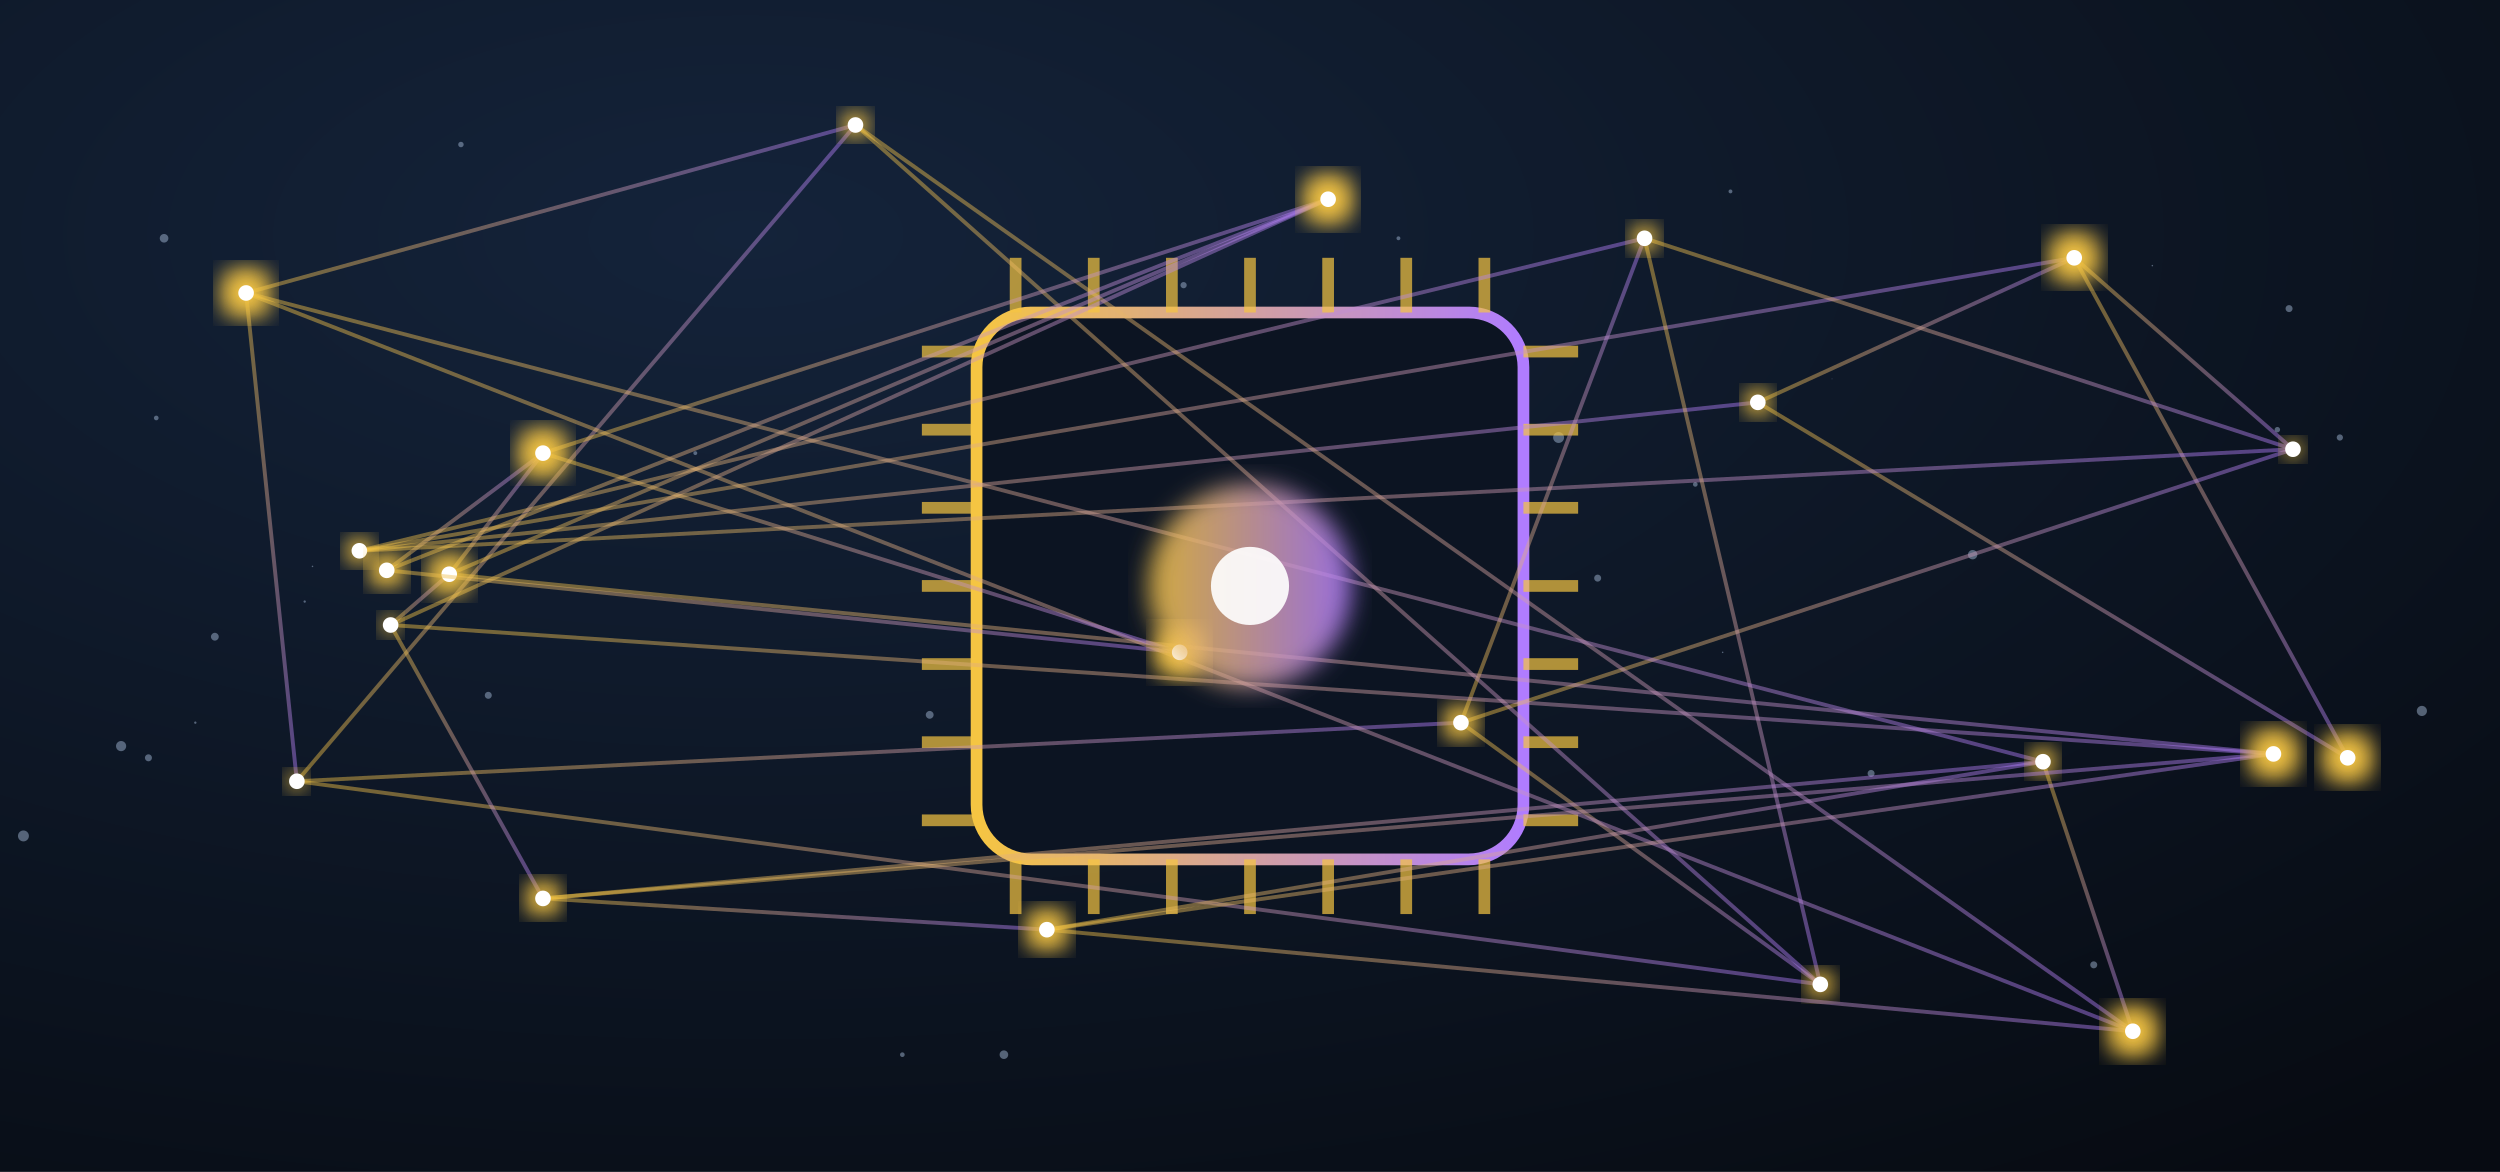
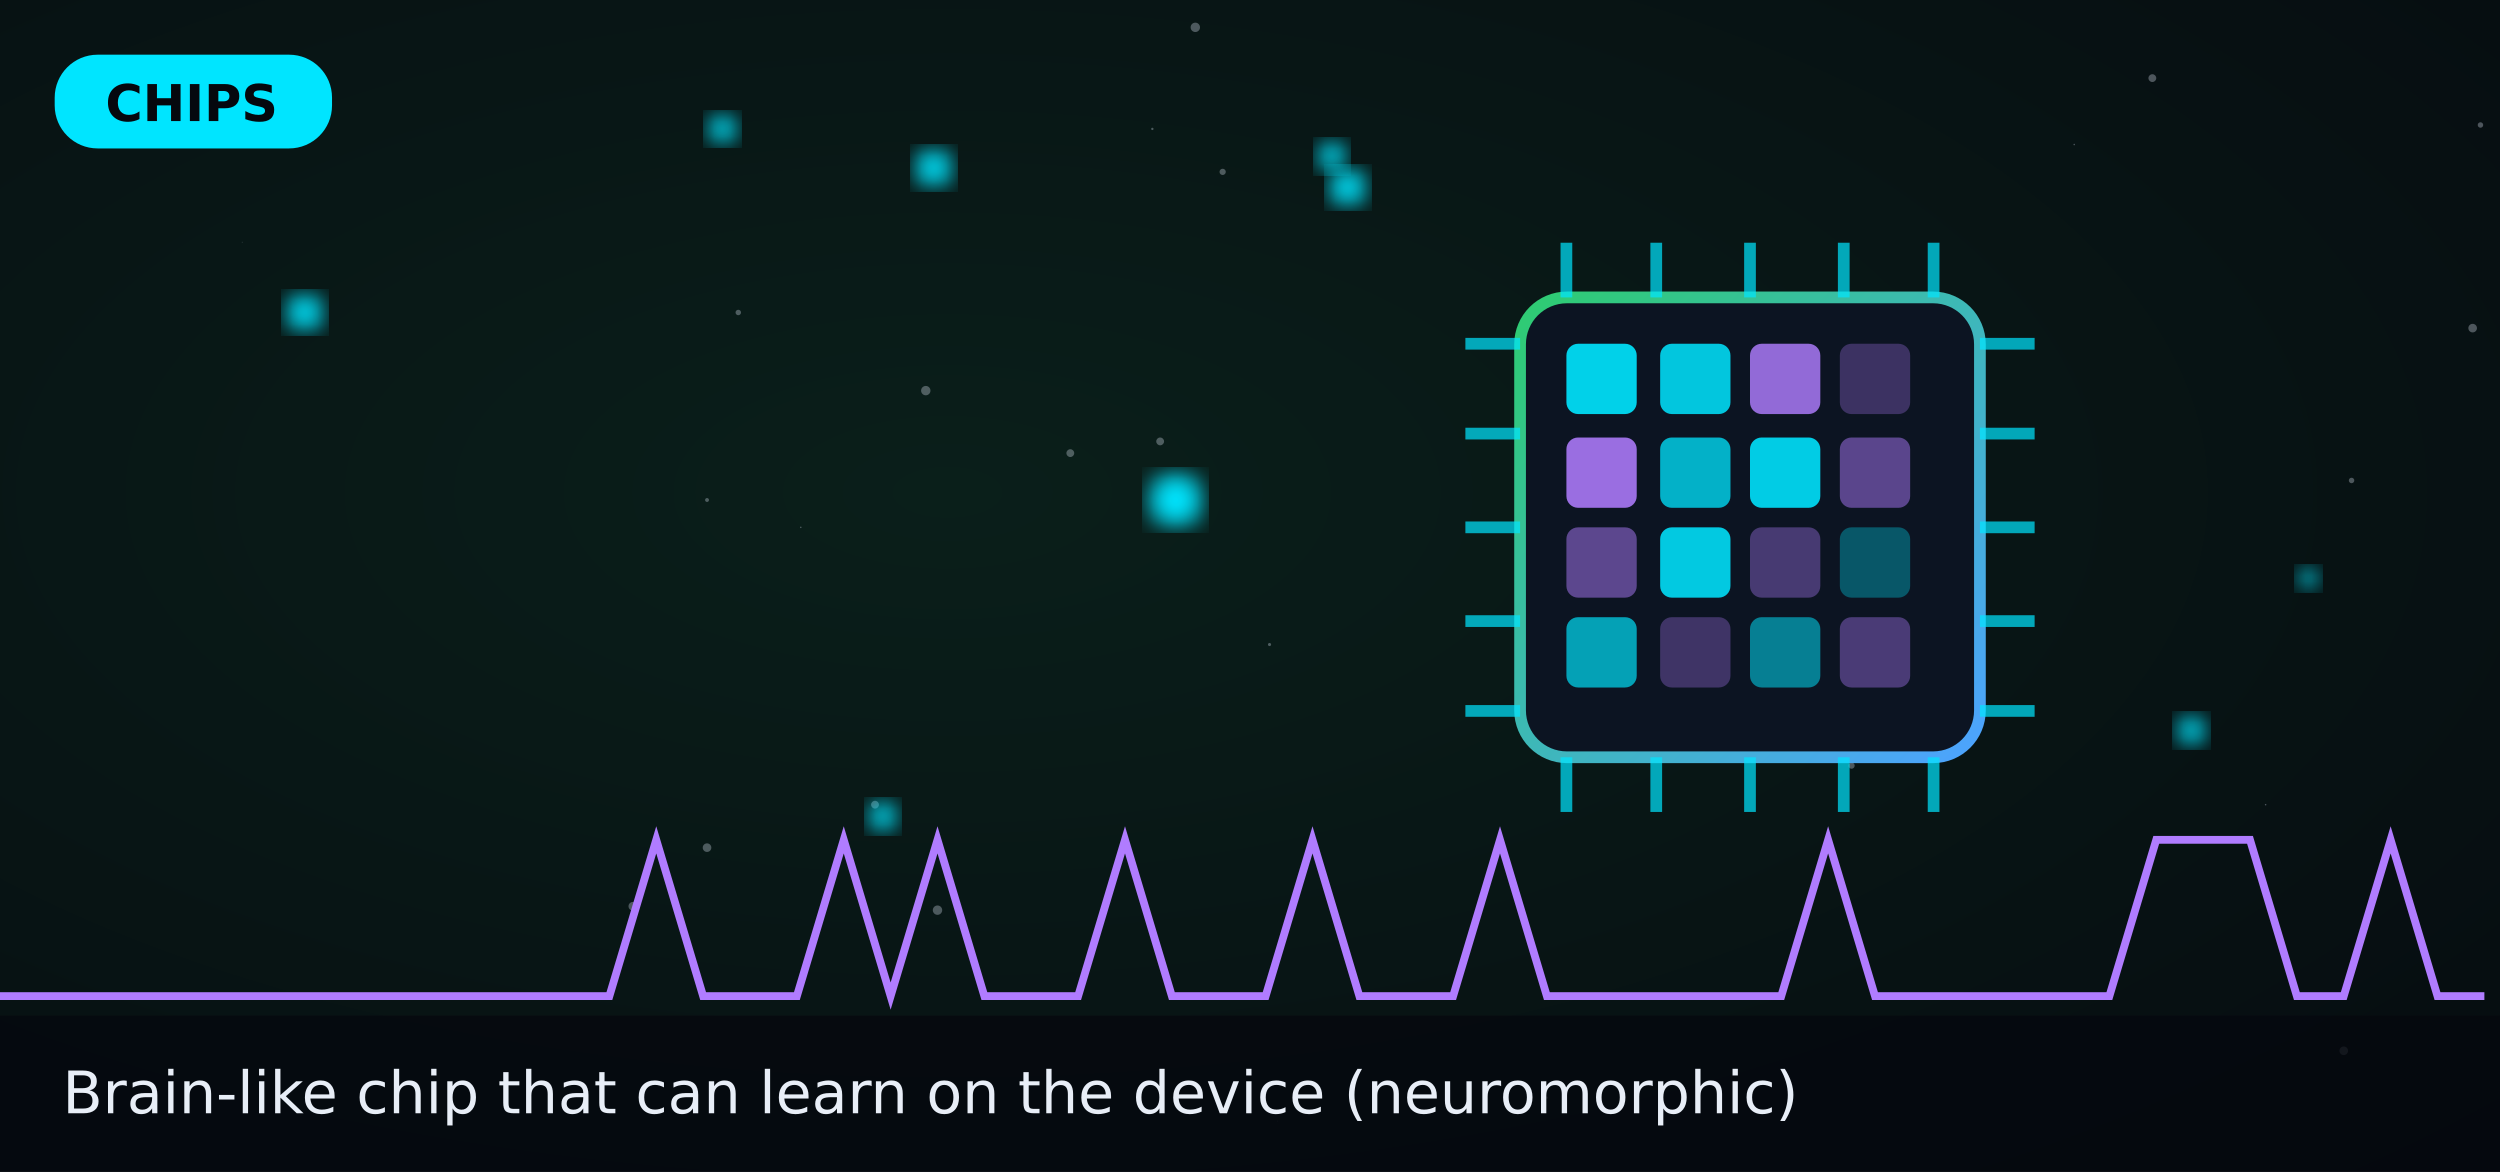
- <svg xmlns="http://www.w3.org/2000/svg" viewBox="0 0 640 300">
+ <svg xmlns="http://www.w3.org/2000/svg" viewBox="0 0 640 300" width="640" height="300">
  <defs>
-     <linearGradient id="g" x1="0" x2="1">
-       <stop offset="0" stop-color="#f5c542" />
-       <stop offset="1" stop-color="#b07cff" />
+     <linearGradient id="g" x1="0" x2="1" y1="0" y2="1">
+       <stop offset="0" stop-color="#2ecc71" />
+       <stop offset="1" stop-color="#4da3ff" />
    </linearGradient>
-     <radialGradient id="bg" cx=".3" cy=".2" r="1">
-       <stop offset="0" stop-color="#14233a" />
-       <stop offset="1" stop-color="#070b12" />
+     <radialGradient id="bg" cx="0.38" cy="0.42" r="1">
+       <stop offset="0" stop-color="#0a1f1a" />
+       <stop offset="1" stop-color="#05080e" />
    </radialGradient>
    <filter id="f">
      <feGaussianBlur stdDeviation="3" />
    </filter>
  </defs>
  <rect width="640" height="300" fill="url(#bg)" />
-   <circle cx="586" cy="79" r="0.9" fill="#9fb4d0" opacity=".5" />
-   <circle cx="536" cy="247" r="0.9" fill="#9fb4d0" opacity=".5" />
-   <circle cx="441" cy="167" r="0.2" fill="#9fb4d0" opacity=".5" />
-   <circle cx="231" cy="270" r="0.6" fill="#9fb4d0" opacity=".5" />
-   <circle cx="599" cy="112" r="0.8" fill="#9fb4d0" opacity=".5" />
-   <circle cx="409" cy="148" r="0.9" fill="#9fb4d0" opacity=".5" />
-   <circle cx="452" cy="279" r="0.0" fill="#9fb4d0" opacity=".5" />
-   <circle cx="346" cy="205" r="1.2" fill="#9fb4d0" opacity=".5" />
-   <circle cx="388" cy="136" r="0.9" fill="#9fb4d0" opacity=".5" />
-   <circle cx="399" cy="112" r="1.4" fill="#9fb4d0" opacity=".5" />
-   <circle cx="479" cy="198" r="0.9" fill="#9fb4d0" opacity=".5" />
-   <circle cx="577" cy="159" r="0.0" fill="#9fb4d0" opacity=".5" />
-   <circle cx="303" cy="73" r="0.8" fill="#9fb4d0" opacity=".5" />
-   <circle cx="583" cy="110" r="0.7" fill="#9fb4d0" opacity=".5" />
-   <circle cx="118" cy="37" r="0.7" fill="#9fb4d0" opacity=".5" />
-   <circle cx="157" cy="56" r="0.0" fill="#9fb4d0" opacity=".5" />
-   <circle cx="178" cy="116" r="0.5" fill="#9fb4d0" opacity=".5" />
-   <circle cx="358" cy="61" r="0.5" fill="#9fb4d0" opacity=".5" />
-   <circle cx="551" cy="68" r="0.2" fill="#9fb4d0" opacity=".5" />
-   <circle cx="282" cy="184" r="0.7" fill="#9fb4d0" opacity=".5" />
-   <circle cx="38" cy="194" r="0.9" fill="#9fb4d0" opacity=".5" />
-   <circle cx="55" cy="163" r="1.0" fill="#9fb4d0" opacity=".5" />
-   <circle cx="443" cy="49" r="0.5" fill="#9fb4d0" opacity=".5" />
-   <circle cx="80" cy="145" r="0.2" fill="#9fb4d0" opacity=".5" />
-   <circle cx="434" cy="124" r="0.6" fill="#9fb4d0" opacity=".5" />
-   <circle cx="50" cy="185" r="0.3" fill="#9fb4d0" opacity=".5" />
-   <circle cx="6" cy="214" r="1.4" fill="#9fb4d0" opacity=".5" />
-   <circle cx="144" cy="259" r="0.0" fill="#9fb4d0" opacity=".5" />
-   <circle cx="257" cy="270" r="1.1" fill="#9fb4d0" opacity=".5" />
-   <circle cx="505" cy="142" r="1.2" fill="#9fb4d0" opacity=".5" />
-   <circle cx="40" cy="107" r="0.6" fill="#9fb4d0" opacity=".5" />
-   <circle cx="125" cy="178" r="0.9" fill="#9fb4d0" opacity=".5" />
-   <circle cx="381" cy="185" r="0.7" fill="#9fb4d0" opacity=".5" />
-   <circle cx="376" cy="138" r="0.9" fill="#9fb4d0" opacity=".5" />
-   <circle cx="469" cy="97" r="0.1" fill="#9fb4d0" opacity=".5" />
-   <circle cx="238" cy="183" r="1.0" fill="#9fb4d0" opacity=".5" />
-   <circle cx="31" cy="191" r="1.3" fill="#9fb4d0" opacity=".5" />
-   <circle cx="42" cy="61" r="1.1" fill="#9fb4d0" opacity=".5" />
-   <circle cx="620" cy="182" r="1.3" fill="#9fb4d0" opacity=".5" />
-   <circle cx="78" cy="154" r="0.3" fill="#9fb4d0" opacity=".5" />
-   <rect x="250.0" y="80.0" width="140" height="140" rx="14" fill="#0c1422" stroke="url(#g)" stroke-width="3" />
-   <path d="M260.0 80.0v-14M260.0 220.0v14M250.0 90.0h-14M390.0 90.0h14" stroke="#f5c542" stroke-width="3" opacity=".7" />
-   <path d="M280.0 80.0v-14M280.0 220.0v14M250.0 110.0h-14M390.0 110.0h14" stroke="#f5c542" stroke-width="3" opacity=".7" />
-   <path d="M300.0 80.0v-14M300.0 220.0v14M250.0 130.0h-14M390.0 130.0h14" stroke="#f5c542" stroke-width="3" opacity=".7" />
-   <path d="M320.0 80.0v-14M320.0 220.0v14M250.0 150.0h-14M390.0 150.0h14" stroke="#f5c542" stroke-width="3" opacity=".7" />
-   <path d="M340.0 80.0v-14M340.0 220.0v14M250.0 170.0h-14M390.0 170.0h14" stroke="#f5c542" stroke-width="3" opacity=".7" />
-   <path d="M360.0 80.0v-14M360.0 220.0v14M250.0 190.0h-14M390.0 190.0h14" stroke="#f5c542" stroke-width="3" opacity=".7" />
-   <path d="M380.0 80.0v-14M380.0 220.0v14M250.0 210.0h-14M390.0 210.0h14" stroke="#f5c542" stroke-width="3" opacity=".7" />
-   <line x1="601" y1="194" x2="450" y2="103" stroke="url(#g)" opacity=".45" />
-   <line x1="601" y1="194" x2="531" y2="66" stroke="url(#g)" opacity=".45" />
-   <circle cx="601" cy="194" r="7" fill="#f5c542" filter="url(#f)" />
-   <circle cx="601" cy="194" r="2" fill="#fff" />
-   <line x1="450" y1="103" x2="531" y2="66" stroke="url(#g)" opacity=".45" />
-   <line x1="450" y1="103" x2="92" y2="141" stroke="url(#g)" opacity=".45" />
-   <circle cx="450" cy="103" r="4" fill="#f5c542" filter="url(#f)" />
-   <circle cx="450" cy="103" r="2" fill="#fff" />
-   <line x1="531" y1="66" x2="92" y2="141" stroke="url(#g)" opacity=".45" />
-   <line x1="531" y1="66" x2="587" y2="115" stroke="url(#g)" opacity=".45" />
-   <circle cx="531" cy="66" r="7" fill="#f5c542" filter="url(#f)" />
-   <circle cx="531" cy="66" r="2" fill="#fff" />
-   <line x1="92" y1="141" x2="587" y2="115" stroke="url(#g)" opacity=".45" />
-   <line x1="92" y1="141" x2="421" y2="61" stroke="url(#g)" opacity=".45" />
-   <circle cx="92" cy="141" r="4" fill="#f5c542" filter="url(#f)" />
-   <circle cx="92" cy="141" r="2" fill="#fff" />
-   <line x1="587" y1="115" x2="421" y2="61" stroke="url(#g)" opacity=".45" />
-   <line x1="587" y1="115" x2="374" y2="185" stroke="url(#g)" opacity=".45" />
-   <circle cx="587" cy="115" r="3" fill="#f5c542" filter="url(#f)" />
-   <circle cx="587" cy="115" r="2" fill="#fff" />
-   <line x1="421" y1="61" x2="374" y2="185" stroke="url(#g)" opacity=".45" />
-   <line x1="421" y1="61" x2="466" y2="252" stroke="url(#g)" opacity=".45" />
-   <circle cx="421" cy="61" r="4" fill="#f5c542" filter="url(#f)" />
-   <circle cx="421" cy="61" r="2" fill="#fff" />
-   <line x1="374" y1="185" x2="466" y2="252" stroke="url(#g)" opacity=".45" />
-   <line x1="374" y1="185" x2="76" y2="200" stroke="url(#g)" opacity=".45" />
-   <circle cx="374" cy="185" r="5" fill="#f5c542" filter="url(#f)" />
-   <circle cx="374" cy="185" r="2" fill="#fff" />
-   <line x1="466" y1="252" x2="76" y2="200" stroke="url(#g)" opacity=".45" />
-   <line x1="466" y1="252" x2="219" y2="32" stroke="url(#g)" opacity=".45" />
-   <circle cx="466" cy="252" r="4" fill="#f5c542" filter="url(#f)" />
-   <circle cx="466" cy="252" r="2" fill="#fff" />
-   <line x1="76" y1="200" x2="219" y2="32" stroke="url(#g)" opacity=".45" />
-   <line x1="76" y1="200" x2="63" y2="75" stroke="url(#g)" opacity=".45" />
-   <circle cx="76" cy="200" r="3" fill="#f5c542" filter="url(#f)" />
-   <circle cx="76" cy="200" r="2" fill="#fff" />
-   <line x1="219" y1="32" x2="63" y2="75" stroke="url(#g)" opacity=".45" />
-   <line x1="219" y1="32" x2="546" y2="264" stroke="url(#g)" opacity=".45" />
-   <circle cx="219" cy="32" r="4" fill="#f5c542" filter="url(#f)" />
-   <circle cx="219" cy="32" r="2" fill="#fff" />
-   <line x1="63" y1="75" x2="546" y2="264" stroke="url(#g)" opacity=".45" />
-   <line x1="63" y1="75" x2="523" y2="195" stroke="url(#g)" opacity=".45" />
-   <circle cx="63" cy="75" r="7" fill="#f5c542" filter="url(#f)" />
-   <circle cx="63" cy="75" r="2" fill="#fff" />
-   <line x1="546" y1="264" x2="523" y2="195" stroke="url(#g)" opacity=".45" />
-   <line x1="546" y1="264" x2="268" y2="238" stroke="url(#g)" opacity=".45" />
-   <circle cx="546" cy="264" r="7" fill="#f5c542" filter="url(#f)" />
-   <circle cx="546" cy="264" r="2" fill="#fff" />
-   <line x1="523" y1="195" x2="268" y2="238" stroke="url(#g)" opacity=".45" />
-   <line x1="523" y1="195" x2="139" y2="230" stroke="url(#g)" opacity=".45" />
-   <circle cx="523" cy="195" r="4" fill="#f5c542" filter="url(#f)" />
-   <circle cx="523" cy="195" r="2" fill="#fff" />
-   <line x1="268" y1="238" x2="139" y2="230" stroke="url(#g)" opacity=".45" />
-   <line x1="268" y1="238" x2="582" y2="193" stroke="url(#g)" opacity=".45" />
-   <circle cx="268" cy="238" r="6" fill="#f5c542" filter="url(#f)" />
-   <circle cx="268" cy="238" r="2" fill="#fff" />
-   <line x1="139" y1="230" x2="582" y2="193" stroke="url(#g)" opacity=".45" />
-   <line x1="139" y1="230" x2="100" y2="160" stroke="url(#g)" opacity=".45" />
-   <circle cx="139" cy="230" r="5" fill="#f5c542" filter="url(#f)" />
-   <circle cx="139" cy="230" r="2" fill="#fff" />
-   <line x1="582" y1="193" x2="100" y2="160" stroke="url(#g)" opacity=".45" />
-   <line x1="582" y1="193" x2="115" y2="147" stroke="url(#g)" opacity=".45" />
-   <circle cx="582" cy="193" r="7" fill="#f5c542" filter="url(#f)" />
-   <circle cx="582" cy="193" r="2" fill="#fff" />
-   <line x1="100" y1="160" x2="115" y2="147" stroke="url(#g)" opacity=".45" />
-   <line x1="100" y1="160" x2="340" y2="51" stroke="url(#g)" opacity=".45" />
-   <circle cx="100" cy="160" r="3" fill="#f5c542" filter="url(#f)" />
-   <circle cx="100" cy="160" r="2" fill="#fff" />
-   <line x1="115" y1="147" x2="340" y2="51" stroke="url(#g)" opacity=".45" />
-   <line x1="115" y1="147" x2="139" y2="116" stroke="url(#g)" opacity=".45" />
-   <circle cx="115" cy="147" r="6" fill="#f5c542" filter="url(#f)" />
-   <circle cx="115" cy="147" r="2" fill="#fff" />
-   <line x1="340" y1="51" x2="139" y2="116" stroke="url(#g)" opacity=".45" />
-   <line x1="340" y1="51" x2="99" y2="146" stroke="url(#g)" opacity=".45" />
-   <circle cx="340" cy="51" r="7" fill="#f5c542" filter="url(#f)" />
-   <circle cx="340" cy="51" r="2" fill="#fff" />
-   <line x1="139" y1="116" x2="99" y2="146" stroke="url(#g)" opacity=".45" />
-   <line x1="139" y1="116" x2="302" y2="167" stroke="url(#g)" opacity=".45" />
-   <circle cx="139" cy="116" r="7" fill="#f5c542" filter="url(#f)" />
-   <circle cx="139" cy="116" r="2" fill="#fff" />
-   <line x1="99" y1="146" x2="302" y2="167" stroke="url(#g)" opacity=".45" />
-   <circle cx="99" cy="146" r="5" fill="#f5c542" filter="url(#f)" />
-   <circle cx="99" cy="146" r="2" fill="#fff" />
-   <circle cx="302" cy="167" r="7" fill="#f5c542" filter="url(#f)" />
-   <circle cx="302" cy="167" r="2" fill="#fff" />
-   <circle cx="320.0" cy="150.0" r="26" fill="url(#g)" opacity=".85" filter="url(#f)" />
-   <circle cx="320.0" cy="150.0" r="10" fill="#fff" opacity=".9" />
+   <circle cx="600" cy="269" r="1.1" fill="#cfd8e6" opacity=".35" />
+   <circle cx="240" cy="233" r="1.2" fill="#cfd8e6" opacity=".35" />
+   <circle cx="297" cy="113" r="1.0" fill="#cfd8e6" opacity=".35" />
+   <circle cx="181" cy="217" r="1.1" fill="#cfd8e6" opacity=".35" />
+   <circle cx="580" cy="206" r="0.2" fill="#cfd8e6" opacity=".35" />
+   <circle cx="463" cy="106" r="0.9" fill="#cfd8e6" opacity=".35" />
+   <circle cx="181" cy="128" r="0.5" fill="#cfd8e6" opacity=".35" />
+   <circle cx="189" cy="80" r="0.7" fill="#cfd8e6" opacity=".35" />
+   <circle cx="205" cy="135" r="0.2" fill="#cfd8e6" opacity=".35" />
+   <circle cx="602" cy="123" r="0.7" fill="#cfd8e6" opacity=".35" />
+   <circle cx="162" cy="232" r="1.1" fill="#cfd8e6" opacity=".35" />
+   <circle cx="327" cy="287" r="0.1" fill="#cfd8e6" opacity=".35" />
+   <circle cx="551" cy="20" r="1.0" fill="#cfd8e6" opacity=".35" />
+   <circle cx="306" cy="7" r="1.2" fill="#cfd8e6" opacity=".35" />
+   <circle cx="237" cy="100" r="1.2" fill="#cfd8e6" opacity=".35" />
+   <circle cx="633" cy="84" r="1.1" fill="#cfd8e6" opacity=".35" />
+   <circle cx="85" cy="295" r="0.0" fill="#cfd8e6" opacity=".35" />
+   <circle cx="396" cy="281" r="0.3" fill="#cfd8e6" opacity=".35" />
+   <circle cx="492" cy="163" r="0.1" fill="#cfd8e6" opacity=".35" />
+   <circle cx="474" cy="196" r="0.8" fill="#cfd8e6" opacity=".35" />
+   <circle cx="224" cy="206" r="1.0" fill="#cfd8e6" opacity=".35" />
+   <circle cx="452" cy="123" r="1.0" fill="#cfd8e6" opacity=".35" />
+   <circle cx="397" cy="159" r="1.0" fill="#cfd8e6" opacity=".35" />
+   <circle cx="274" cy="116" r="1.0" fill="#cfd8e6" opacity=".35" />
+   <circle cx="295" cy="33" r="0.3" fill="#cfd8e6" opacity=".35" />
+   <circle cx="62" cy="62" r="0.1" fill="#cfd8e6" opacity=".35" />
+   <circle cx="531" cy="37" r="0.2" fill="#cfd8e6" opacity=".35" />
+   <circle cx="313" cy="44" r="0.8" fill="#cfd8e6" opacity=".35" />
+   <circle cx="325" cy="165" r="0.4" fill="#cfd8e6" opacity=".35" />
+   <circle cx="635" cy="32" r="0.7" fill="#cfd8e6" opacity=".35" />
+   <polyline points="0,255 12,255 24,255 36,255 48,255 60,255 72,255 84,255 96,255 108,255 120,255 132,255 144,255 156,255 168,215 180,255 192,255 204,255 216,215 228,255 240,215 252,255 264,255 276,255 288,215 300,255 312,255 324,255 336,215 348,255 360,255 372,255 384,215 396,255 408,255 420,255 432,255 444,255 456,255 468,215 480,255 492,255 504,255 516,255 528,255 540,255 552,215 564,215 576,215 588,255 600,255 612,215 624,255 636,255" stroke="#b07cff" fill="none" stroke-width="2" />
+   <circle cx="591" cy="148" r="3" fill="#00e5ff" filter="url(#f)" />
+   <circle cx="345" cy="48" r="5" fill="#00e5ff" filter="url(#f)" />
+   <circle cx="341" cy="40" r="4" fill="#00e5ff" filter="url(#f)" />
+   <circle cx="239" cy="43" r="5" fill="#00e5ff" filter="url(#f)" />
+   <circle cx="301" cy="128" r="7" fill="#00e5ff" filter="url(#f)" />
+   <circle cx="226" cy="209" r="4" fill="#00e5ff" filter="url(#f)" />
+   <circle cx="78" cy="80" r="5" fill="#00e5ff" filter="url(#f)" />
+   <circle cx="185" cy="33" r="4" fill="#00e5ff" filter="url(#f)" />
+   <circle cx="561" cy="187" r="4" fill="#00e5ff" filter="url(#f)" />
+   <circle cx="495" cy="128" r="7" fill="#00e5ff" filter="url(#f)" />
+   <rect x="389.139" y="76.139" width="117.721" height="117.721" rx="12" fill="#0c1422" stroke="url(#g)" stroke-width="3" />
+   <path d="M401 76.139v-14M401 193.861v14M389.139 88h-14M506.861 88h14" stroke="#00e5ff" stroke-width="3" opacity=".7" />
+   <path d="M424 76.139v-14M424 193.861v14M389.139 111h-14M506.861 111h14" stroke="#00e5ff" stroke-width="3" opacity=".7" />
+   <path d="M448 76.139v-14M448 193.861v14M389.139 135h-14M506.861 135h14" stroke="#00e5ff" stroke-width="3" opacity=".7" />
+   <path d="M472 76.139v-14M472 193.861v14M389.139 159h-14M506.861 159h14" stroke="#00e5ff" stroke-width="3" opacity=".7" />
+   <path d="M495 76.139v-14M495 193.861v14M389.139 182h-14M506.861 182h14" stroke="#00e5ff" stroke-width="3" opacity=".7" />
+   <rect x="401" y="88" width="18" height="18" rx="3" fill="#00e5ff" opacity="0.90" />
+   <rect x="401" y="112" width="18" height="18" rx="3" fill="#b07cff" opacity="0.86" />
+   <rect x="401" y="135" width="18" height="18" rx="3" fill="#b07cff" opacity="0.49" />
+   <rect x="401" y="158" width="18" height="18" rx="3" fill="#00e5ff" opacity="0.67" />
+   <rect x="425" y="88" width="18" height="18" rx="3" fill="#00e5ff" opacity="0.85" />
+   <rect x="425" y="112" width="18" height="18" rx="3" fill="#00e5ff" opacity="0.75" />
+   <rect x="425" y="135" width="18" height="18" rx="3" fill="#00e5ff" opacity="0.86" />
+   <rect x="425" y="158" width="18" height="18" rx="3" fill="#b07cff" opacity="0.31" />
+   <rect x="448" y="88" width="18" height="18" rx="3" fill="#b07cff" opacity="0.82" />
+   <rect x="448" y="112" width="18" height="18" rx="3" fill="#00e5ff" opacity="0.88" />
+   <rect x="448" y="135" width="18" height="18" rx="3" fill="#b07cff" opacity="0.36" />
+   <rect x="448" y="158" width="18" height="18" rx="3" fill="#00e5ff" opacity="0.51" />
+   <rect x="471" y="88" width="18" height="18" rx="3" fill="#b07cff" opacity="0.29" />
+   <rect x="471" y="112" width="18" height="18" rx="3" fill="#b07cff" opacity="0.48" />
+   <rect x="471" y="135" width="18" height="18" rx="3" fill="#00e5ff" opacity="0.32" />
+   <rect x="471" y="158" width="18" height="18" rx="3" fill="#b07cff" opacity="0.38" />
+   <rect x="14" y="14" rx="11" width="71" height="24" fill="#00e5ff" />
+   <text x="27" y="31" font-family="DejaVu Sans" font-weight="bold" font-size="13" fill="#05080e">CHIPS</text>
+   <rect x="0" y="260" width="640" height="40" fill="#05080ecc" />
+   <text x="16" y="285" font-family="DejaVu Sans" font-size="15" fill="#e8eef7">Brain-like chip that can learn on the device (neuromorphic)</text>
</svg>
